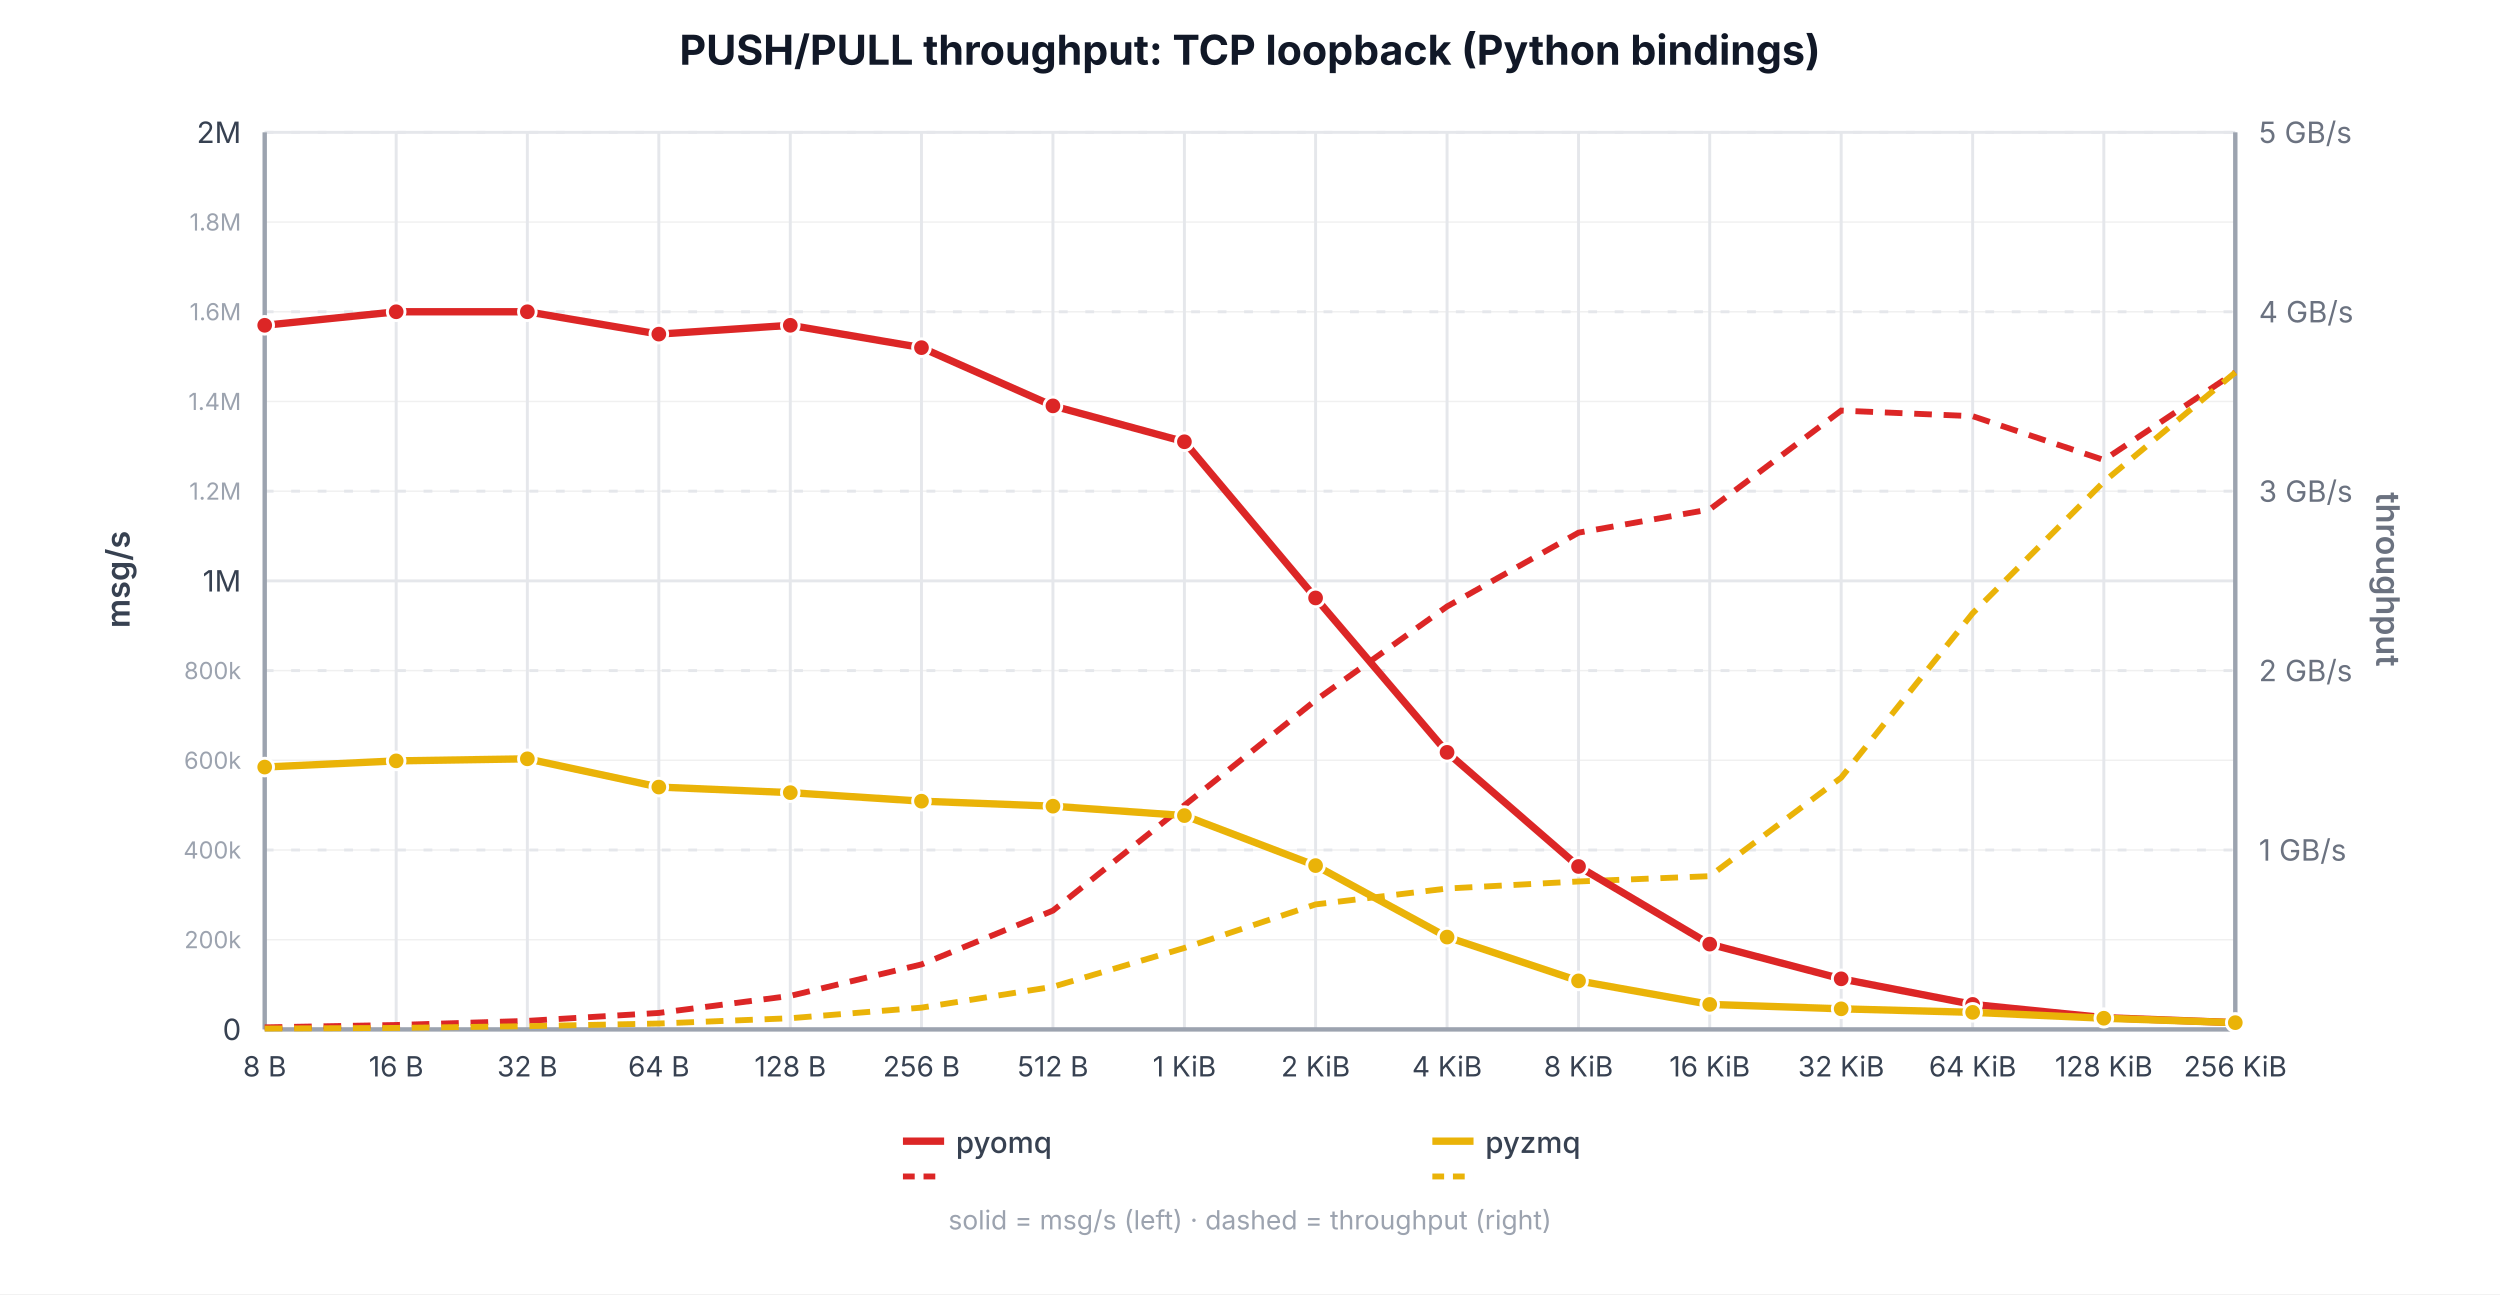
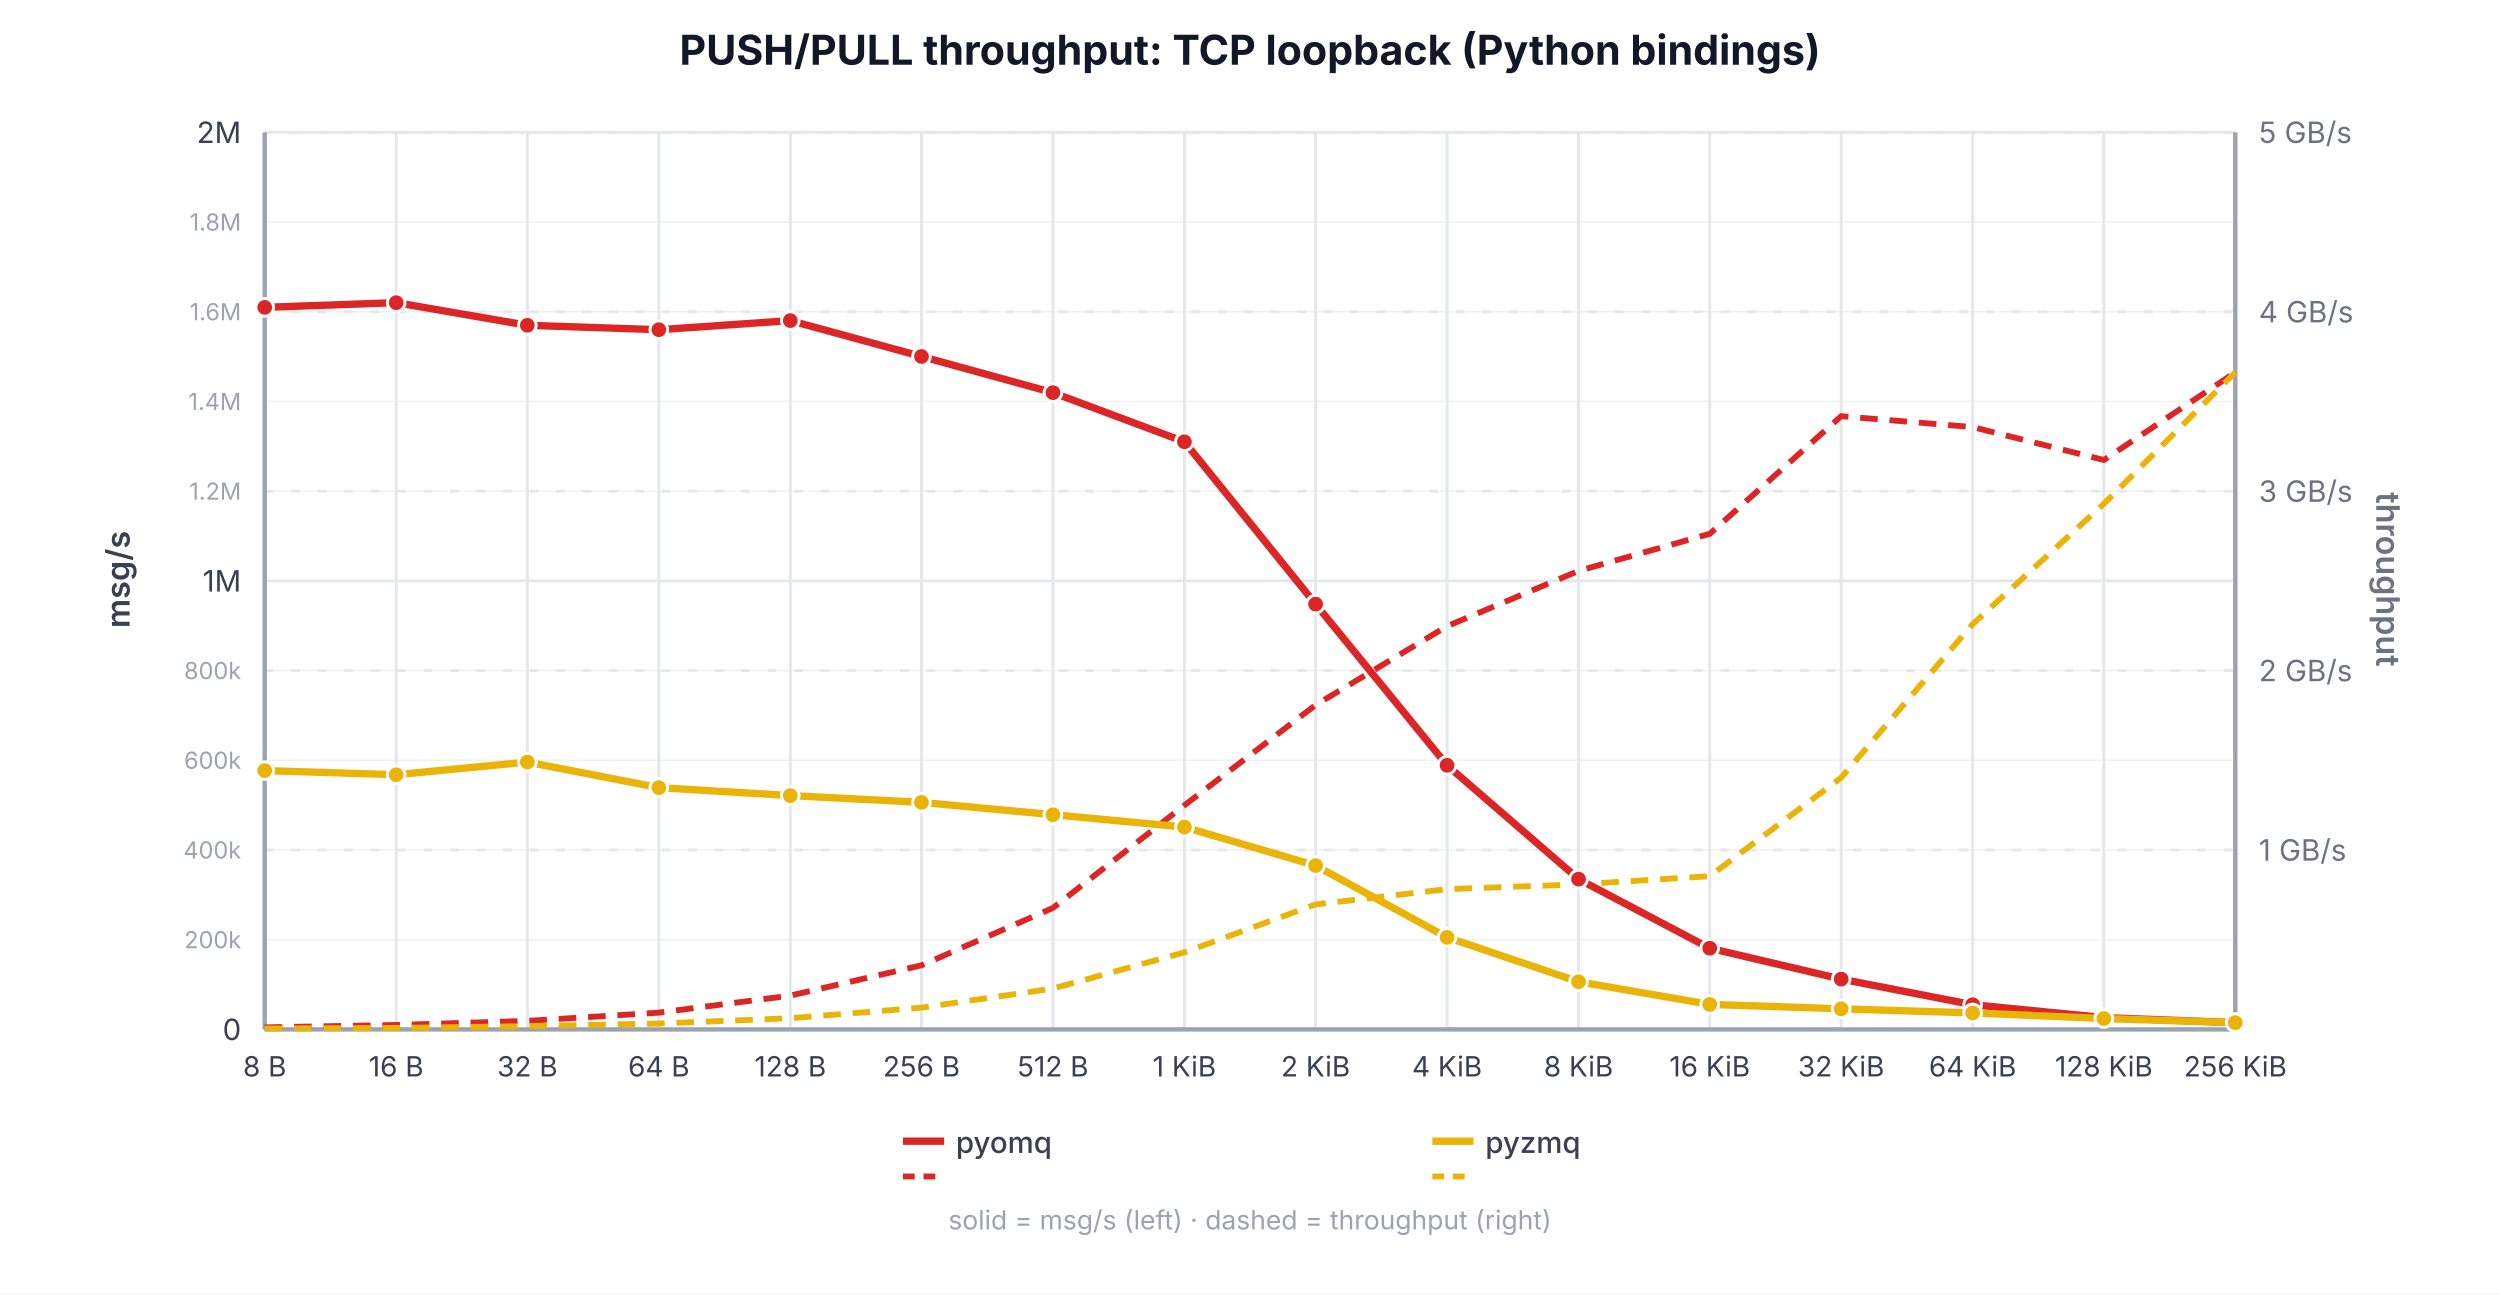
<svg xmlns="http://www.w3.org/2000/svg" viewBox="0 0 850 440" font-family="system-ui, -apple-system, sans-serif">
  <rect width="850" height="440" fill="white" />
  <line x1="90" y1="350.0" x2="760" y2="350.0" stroke="#e5e7eb" stroke-width="1" />
  <text x="82" y="350.0" text-anchor="end" dominant-baseline="middle" fill="#374151" font-size="10">0</text>
  <line x1="90" y1="319.5" x2="760" y2="319.5" stroke="#f0f0f0" stroke-width="0.5" />
  <text x="82" y="319.5" text-anchor="end" dominant-baseline="middle" fill="#9ca3af" font-size="8">200k</text>
  <line x1="90" y1="289.0" x2="760" y2="289.0" stroke="#f0f0f0" stroke-width="0.5" />
  <text x="82" y="289.0" text-anchor="end" dominant-baseline="middle" fill="#9ca3af" font-size="8">400k</text>
  <line x1="90" y1="258.5" x2="760" y2="258.5" stroke="#f0f0f0" stroke-width="0.5" />
  <text x="82" y="258.5" text-anchor="end" dominant-baseline="middle" fill="#9ca3af" font-size="8">600k</text>
  <line x1="90" y1="228.0" x2="760" y2="228.0" stroke="#f0f0f0" stroke-width="0.5" />
  <text x="82" y="228.0" text-anchor="end" dominant-baseline="middle" fill="#9ca3af" font-size="8">800k</text>
  <line x1="90" y1="197.5" x2="760" y2="197.5" stroke="#e5e7eb" stroke-width="1" />
  <text x="82" y="197.5" text-anchor="end" dominant-baseline="middle" fill="#374151" font-size="10">1M</text>
  <line x1="90" y1="167.0" x2="760" y2="167.0" stroke="#f0f0f0" stroke-width="0.5" />
  <text x="82" y="167.0" text-anchor="end" dominant-baseline="middle" fill="#9ca3af" font-size="8">1.2M</text>
  <line x1="90" y1="136.5" x2="760" y2="136.5" stroke="#f0f0f0" stroke-width="0.5" />
  <text x="82" y="136.5" text-anchor="end" dominant-baseline="middle" fill="#9ca3af" font-size="8">1.4M</text>
  <line x1="90" y1="106.0" x2="760" y2="106.0" stroke="#f0f0f0" stroke-width="0.5" />
  <text x="82" y="106.0" text-anchor="end" dominant-baseline="middle" fill="#9ca3af" font-size="8">1.6M</text>
  <line x1="90" y1="75.5" x2="760" y2="75.5" stroke="#f0f0f0" stroke-width="0.5" />
  <text x="82" y="75.5" text-anchor="end" dominant-baseline="middle" fill="#9ca3af" font-size="8">1.8M</text>
  <line x1="90" y1="45.0" x2="760" y2="45.0" stroke="#e5e7eb" stroke-width="1" />
  <text x="82" y="45.0" text-anchor="end" dominant-baseline="middle" fill="#374151" font-size="10">2M</text>
  <line x1="90" y1="289.0" x2="760" y2="289.0" stroke="#e5e7eb" stroke-width="1" stroke-dasharray="3,6" />
  <text x="768" y="289.0" text-anchor="start" dominant-baseline="middle" fill="#6b7280" font-size="10">1 GB/s</text>
  <line x1="90" y1="228.0" x2="760" y2="228.0" stroke="#e5e7eb" stroke-width="1" stroke-dasharray="3,6" />
  <text x="768" y="228.0" text-anchor="start" dominant-baseline="middle" fill="#6b7280" font-size="10">2 GB/s</text>
  <line x1="90" y1="167.0" x2="760" y2="167.0" stroke="#e5e7eb" stroke-width="1" stroke-dasharray="3,6" />
  <text x="768" y="167.0" text-anchor="start" dominant-baseline="middle" fill="#6b7280" font-size="10">3 GB/s</text>
  <line x1="90" y1="106.0" x2="760" y2="106.0" stroke="#e5e7eb" stroke-width="1" stroke-dasharray="3,6" />
  <text x="768" y="106.0" text-anchor="start" dominant-baseline="middle" fill="#6b7280" font-size="10">4 GB/s</text>
  <line x1="90" y1="45.0" x2="760" y2="45.0" stroke="#e5e7eb" stroke-width="1" stroke-dasharray="3,6" />
  <text x="768" y="45.0" text-anchor="start" dominant-baseline="middle" fill="#6b7280" font-size="10">5 GB/s</text>
  <line x1="90.0" y1="45" x2="90.0" y2="350" stroke="#e5e7eb" stroke-width="1" />
  <line x1="134.7" y1="45" x2="134.7" y2="350" stroke="#e5e7eb" stroke-width="1" />
  <line x1="179.3" y1="45" x2="179.3" y2="350" stroke="#e5e7eb" stroke-width="1" />
  <line x1="224.0" y1="45" x2="224.0" y2="350" stroke="#e5e7eb" stroke-width="1" />
  <line x1="268.7" y1="45" x2="268.7" y2="350" stroke="#e5e7eb" stroke-width="1" />
  <line x1="313.3" y1="45" x2="313.3" y2="350" stroke="#e5e7eb" stroke-width="1" />
  <line x1="358.0" y1="45" x2="358.0" y2="350" stroke="#e5e7eb" stroke-width="1" />
  <line x1="402.7" y1="45" x2="402.7" y2="350" stroke="#e5e7eb" stroke-width="1" />
  <line x1="447.3" y1="45" x2="447.3" y2="350" stroke="#e5e7eb" stroke-width="1" />
  <line x1="492.0" y1="45" x2="492.0" y2="350" stroke="#e5e7eb" stroke-width="1" />
  <line x1="536.7" y1="45" x2="536.7" y2="350" stroke="#e5e7eb" stroke-width="1" />
  <line x1="581.3" y1="45" x2="581.3" y2="350" stroke="#e5e7eb" stroke-width="1" />
  <line x1="626.0" y1="45" x2="626.0" y2="350" stroke="#e5e7eb" stroke-width="1" />
  <line x1="670.7" y1="45" x2="670.7" y2="350" stroke="#e5e7eb" stroke-width="1" />
  <line x1="715.3" y1="45" x2="715.3" y2="350" stroke="#e5e7eb" stroke-width="1" />
  <line x1="760.0" y1="45" x2="760.0" y2="350" stroke="#e5e7eb" stroke-width="1" />
  <line x1="90" y1="45" x2="90" y2="350" stroke="#9ca3af" stroke-width="1.5" />
  <line x1="760" y1="45" x2="760" y2="350" stroke="#9ca3af" stroke-width="1.5" />
  <line x1="90" y1="350" x2="760" y2="350" stroke="#9ca3af" stroke-width="1.5" />
  <text x="90.0" y="366" text-anchor="middle" fill="#374151" font-size="9.5">8 B</text>
  <text x="134.7" y="366" text-anchor="middle" fill="#374151" font-size="9.5">16 B</text>
  <text x="179.3" y="366" text-anchor="middle" fill="#374151" font-size="9.5">32 B</text>
  <text x="224.0" y="366" text-anchor="middle" fill="#374151" font-size="9.5">64 B</text>
  <text x="268.7" y="366" text-anchor="middle" fill="#374151" font-size="9.5">128 B</text>
  <text x="313.3" y="366" text-anchor="middle" fill="#374151" font-size="9.5">256 B</text>
  <text x="358.0" y="366" text-anchor="middle" fill="#374151" font-size="9.5">512 B</text>
  <text x="402.7" y="366" text-anchor="middle" fill="#374151" font-size="9.5">1 KiB</text>
  <text x="447.3" y="366" text-anchor="middle" fill="#374151" font-size="9.5">2 KiB</text>
  <text x="492.0" y="366" text-anchor="middle" fill="#374151" font-size="9.5">4 KiB</text>
  <text x="536.7" y="366" text-anchor="middle" fill="#374151" font-size="9.5">8 KiB</text>
  <text x="581.3" y="366" text-anchor="middle" fill="#374151" font-size="9.5">16 KiB</text>
  <text x="626.0" y="366" text-anchor="middle" fill="#374151" font-size="9.5">32 KiB</text>
  <text x="670.7" y="366" text-anchor="middle" fill="#374151" font-size="9.5">64 KiB</text>
  <text x="715.3" y="366" text-anchor="middle" fill="#374151" font-size="9.5">128 KiB</text>
  <text x="760.0" y="366" text-anchor="middle" fill="#374151" font-size="9.5">256 KiB</text>
  <text x="40" y="197" text-anchor="middle" dominant-baseline="middle" fill="#374151" font-size="11" font-weight="600" transform="rotate(-90,40,197)">msg/s</text>
  <text x="812" y="197" text-anchor="middle" dominant-baseline="middle" fill="#6b7280" font-size="11" font-weight="600" transform="rotate(90,812,197)">throughput</text>
  <text x="425.0" y="22" text-anchor="middle" fill="#111827" font-size="14" font-weight="700">PUSH/PULL throughput: TCP loopback (Python bindings)</text>
-   <polyline points="90.0,349.3 134.7,348.5 179.3,347.1 224.0,344.4 268.7,338.6 313.3,327.9 358.0,309.6 402.7,273.8 447.3,238.1 492.0,206.2 536.7,181.1 581.3,173.2 626.0,139.6 670.7,141.5 715.3,156.4 760.0,126.6" fill="none" stroke="#dc2626" stroke-width="2" stroke-dasharray="6,4" />
-   <polyline points="90.0,349.7 134.7,349.5 179.3,348.9 224.0,348.0 268.7,346.2 313.3,342.6 358.0,335.5 402.7,322.3 447.3,307.5 492.0,302.1 536.7,299.7 581.3,297.9 626.0,264.4 670.7,208.5 715.3,163.8 760.0,126.6" fill="none" stroke="#eab308" stroke-width="2" stroke-dasharray="6,4" />
-   <polyline points="90.0,110.6 134.7,106.0 179.3,106.0 224.0,113.6 268.7,110.6 313.3,118.2 358.0,138.0 402.7,150.2 447.3,203.3 492.0,255.8 536.7,294.6 581.3,321.0 626.0,332.8 670.7,341.5 715.3,346.0 760.0,347.7" fill="none" stroke="#dc2626" stroke-width="2.5" stroke-linecap="round" stroke-linejoin="round" />
-   <circle cx="90.0" cy="110.6" r="3" fill="#dc2626" stroke="white" stroke-width="1" />
-   <circle cx="134.7" cy="106.0" r="3" fill="#dc2626" stroke="white" stroke-width="1" />
-   <circle cx="179.3" cy="106.0" r="3" fill="#dc2626" stroke="white" stroke-width="1" />
-   <circle cx="224.0" cy="113.6" r="3" fill="#dc2626" stroke="white" stroke-width="1" />
-   <circle cx="268.7" cy="110.6" r="3" fill="#dc2626" stroke="white" stroke-width="1" />
-   <circle cx="313.3" cy="118.2" r="3" fill="#dc2626" stroke="white" stroke-width="1" />
-   <circle cx="358.0" cy="138.0" r="3" fill="#dc2626" stroke="white" stroke-width="1" />
+   <polyline points="90.0,349.3 134.7,348.5 179.3,347.1 224.0,344.3 268.7,338.5 313.3,328.2 358.0,308.7 402.7,273.8 447.3,239.7 492.0,212.9 536.7,194.1 581.3,181.5 626.0,141.5 670.7,145.2 715.3,156.4 760.0,126.6" fill="none" stroke="#dc2626" stroke-width="2" stroke-dasharray="6,4" />
+   <polyline points="90.0,349.7 134.7,349.5 179.3,348.9 224.0,348.0 268.7,346.2 313.3,342.6 358.0,336.1 402.7,323.8 447.3,307.5 492.0,302.3 536.7,300.7 581.3,297.9 626.0,264.4 670.7,212.2 715.3,171.3 760.0,126.6" fill="none" stroke="#eab308" stroke-width="2" stroke-dasharray="6,4" />
+   <polyline points="90.0,104.5 134.7,102.9 179.3,110.6 224.0,112.1 268.7,109.0 313.3,121.2 358.0,133.5 402.7,150.2 447.3,205.4 492.0,260.2 536.7,298.9 581.3,322.4 626.0,332.9 670.7,341.6 715.3,346.0 760.0,347.7" fill="none" stroke="#dc2626" stroke-width="2.5" stroke-linecap="round" stroke-linejoin="round" />
+   <circle cx="90.0" cy="104.5" r="3" fill="#dc2626" stroke="white" stroke-width="1" />
+   <circle cx="134.7" cy="102.9" r="3" fill="#dc2626" stroke="white" stroke-width="1" />
+   <circle cx="179.3" cy="110.6" r="3" fill="#dc2626" stroke="white" stroke-width="1" />
+   <circle cx="224.0" cy="112.1" r="3" fill="#dc2626" stroke="white" stroke-width="1" />
+   <circle cx="268.7" cy="109.0" r="3" fill="#dc2626" stroke="white" stroke-width="1" />
+   <circle cx="313.3" cy="121.2" r="3" fill="#dc2626" stroke="white" stroke-width="1" />
+   <circle cx="358.0" cy="133.5" r="3" fill="#dc2626" stroke="white" stroke-width="1" />
  <circle cx="402.7" cy="150.2" r="3" fill="#dc2626" stroke="white" stroke-width="1" />
-   <circle cx="447.3" cy="203.3" r="3" fill="#dc2626" stroke="white" stroke-width="1" />
-   <circle cx="492.0" cy="255.8" r="3" fill="#dc2626" stroke="white" stroke-width="1" />
-   <circle cx="536.7" cy="294.6" r="3" fill="#dc2626" stroke="white" stroke-width="1" />
-   <circle cx="581.3" cy="321.0" r="3" fill="#dc2626" stroke="white" stroke-width="1" />
-   <circle cx="626.0" cy="332.8" r="3" fill="#dc2626" stroke="white" stroke-width="1" />
-   <circle cx="670.7" cy="341.5" r="3" fill="#dc2626" stroke="white" stroke-width="1" />
+   <circle cx="447.3" cy="205.4" r="3" fill="#dc2626" stroke="white" stroke-width="1" />
+   <circle cx="492.0" cy="260.2" r="3" fill="#dc2626" stroke="white" stroke-width="1" />
+   <circle cx="536.7" cy="298.9" r="3" fill="#dc2626" stroke="white" stroke-width="1" />
+   <circle cx="581.3" cy="322.4" r="3" fill="#dc2626" stroke="white" stroke-width="1" />
+   <circle cx="626.0" cy="332.9" r="3" fill="#dc2626" stroke="white" stroke-width="1" />
+   <circle cx="670.7" cy="341.6" r="3" fill="#dc2626" stroke="white" stroke-width="1" />
  <circle cx="715.3" cy="346.0" r="3" fill="#dc2626" stroke="white" stroke-width="1" />
  <circle cx="760.0" cy="347.7" r="3" fill="#dc2626" stroke="white" stroke-width="1" />
-   <polyline points="90.0,260.8 134.7,258.7 179.3,258.0 224.0,267.6 268.7,269.5 313.3,272.4 358.0,274.1 402.7,277.3 447.3,294.3 492.0,318.6 536.7,333.5 581.3,341.5 626.0,343.0 670.7,344.2 715.3,346.2 760.0,347.7" fill="none" stroke="#eab308" stroke-width="2.5" stroke-linecap="round" stroke-linejoin="round" />
-   <circle cx="90.0" cy="260.8" r="3" fill="#eab308" stroke="white" stroke-width="1" />
-   <circle cx="134.7" cy="258.7" r="3" fill="#eab308" stroke="white" stroke-width="1" />
-   <circle cx="179.3" cy="258.0" r="3" fill="#eab308" stroke="white" stroke-width="1" />
-   <circle cx="224.0" cy="267.6" r="3" fill="#eab308" stroke="white" stroke-width="1" />
-   <circle cx="268.7" cy="269.5" r="3" fill="#eab308" stroke="white" stroke-width="1" />
-   <circle cx="313.3" cy="272.4" r="3" fill="#eab308" stroke="white" stroke-width="1" />
-   <circle cx="358.0" cy="274.1" r="3" fill="#eab308" stroke="white" stroke-width="1" />
-   <circle cx="402.7" cy="277.3" r="3" fill="#eab308" stroke="white" stroke-width="1" />
+   <polyline points="90.0,262.0 134.7,263.4 179.3,259.1 224.0,267.8 268.7,270.5 313.3,272.8 358.0,277.0 402.7,281.2 447.3,294.3 492.0,318.7 536.7,333.8 581.3,341.5 626.0,343.0 670.7,344.4 715.3,346.3 760.0,347.7" fill="none" stroke="#eab308" stroke-width="2.5" stroke-linecap="round" stroke-linejoin="round" />
+   <circle cx="90.0" cy="262.0" r="3" fill="#eab308" stroke="white" stroke-width="1" />
+   <circle cx="134.7" cy="263.4" r="3" fill="#eab308" stroke="white" stroke-width="1" />
+   <circle cx="179.3" cy="259.1" r="3" fill="#eab308" stroke="white" stroke-width="1" />
+   <circle cx="224.0" cy="267.8" r="3" fill="#eab308" stroke="white" stroke-width="1" />
+   <circle cx="268.7" cy="270.5" r="3" fill="#eab308" stroke="white" stroke-width="1" />
+   <circle cx="313.3" cy="272.8" r="3" fill="#eab308" stroke="white" stroke-width="1" />
+   <circle cx="358.0" cy="277.0" r="3" fill="#eab308" stroke="white" stroke-width="1" />
+   <circle cx="402.7" cy="281.2" r="3" fill="#eab308" stroke="white" stroke-width="1" />
  <circle cx="447.3" cy="294.3" r="3" fill="#eab308" stroke="white" stroke-width="1" />
-   <circle cx="492.0" cy="318.6" r="3" fill="#eab308" stroke="white" stroke-width="1" />
-   <circle cx="536.7" cy="333.5" r="3" fill="#eab308" stroke="white" stroke-width="1" />
+   <circle cx="492.0" cy="318.7" r="3" fill="#eab308" stroke="white" stroke-width="1" />
+   <circle cx="536.7" cy="333.8" r="3" fill="#eab308" stroke="white" stroke-width="1" />
  <circle cx="581.3" cy="341.5" r="3" fill="#eab308" stroke="white" stroke-width="1" />
  <circle cx="626.0" cy="343.0" r="3" fill="#eab308" stroke="white" stroke-width="1" />
-   <circle cx="670.7" cy="344.2" r="3" fill="#eab308" stroke="white" stroke-width="1" />
-   <circle cx="715.3" cy="346.2" r="3" fill="#eab308" stroke="white" stroke-width="1" />
+   <circle cx="670.7" cy="344.4" r="3" fill="#eab308" stroke="white" stroke-width="1" />
+   <circle cx="715.3" cy="346.3" r="3" fill="#eab308" stroke="white" stroke-width="1" />
  <circle cx="760.0" cy="347.7" r="3" fill="#eab308" stroke="white" stroke-width="1" />
  <line x1="307.0" y1="388" x2="321.0" y2="388" stroke="#dc2626" stroke-width="2.5" />
  <line x1="307.0" y1="400" x2="321.0" y2="400" stroke="#dc2626" stroke-width="2" stroke-dasharray="4,3" />
  <text x="325.0" y="392" fill="#374151" font-size="10" font-weight="500">pyomq</text>
  <line x1="487.0" y1="388" x2="501.0" y2="388" stroke="#eab308" stroke-width="2.5" />
  <line x1="487.0" y1="400" x2="501.0" y2="400" stroke="#eab308" stroke-width="2" stroke-dasharray="4,3" />
  <text x="505.0" y="392" fill="#374151" font-size="10" font-weight="500">pyzmq</text>
  <text x="425.0" y="418" text-anchor="middle" fill="#9ca3af" font-size="9">solid = msg/s (left) · dashed = throughput (right)</text>
</svg>
